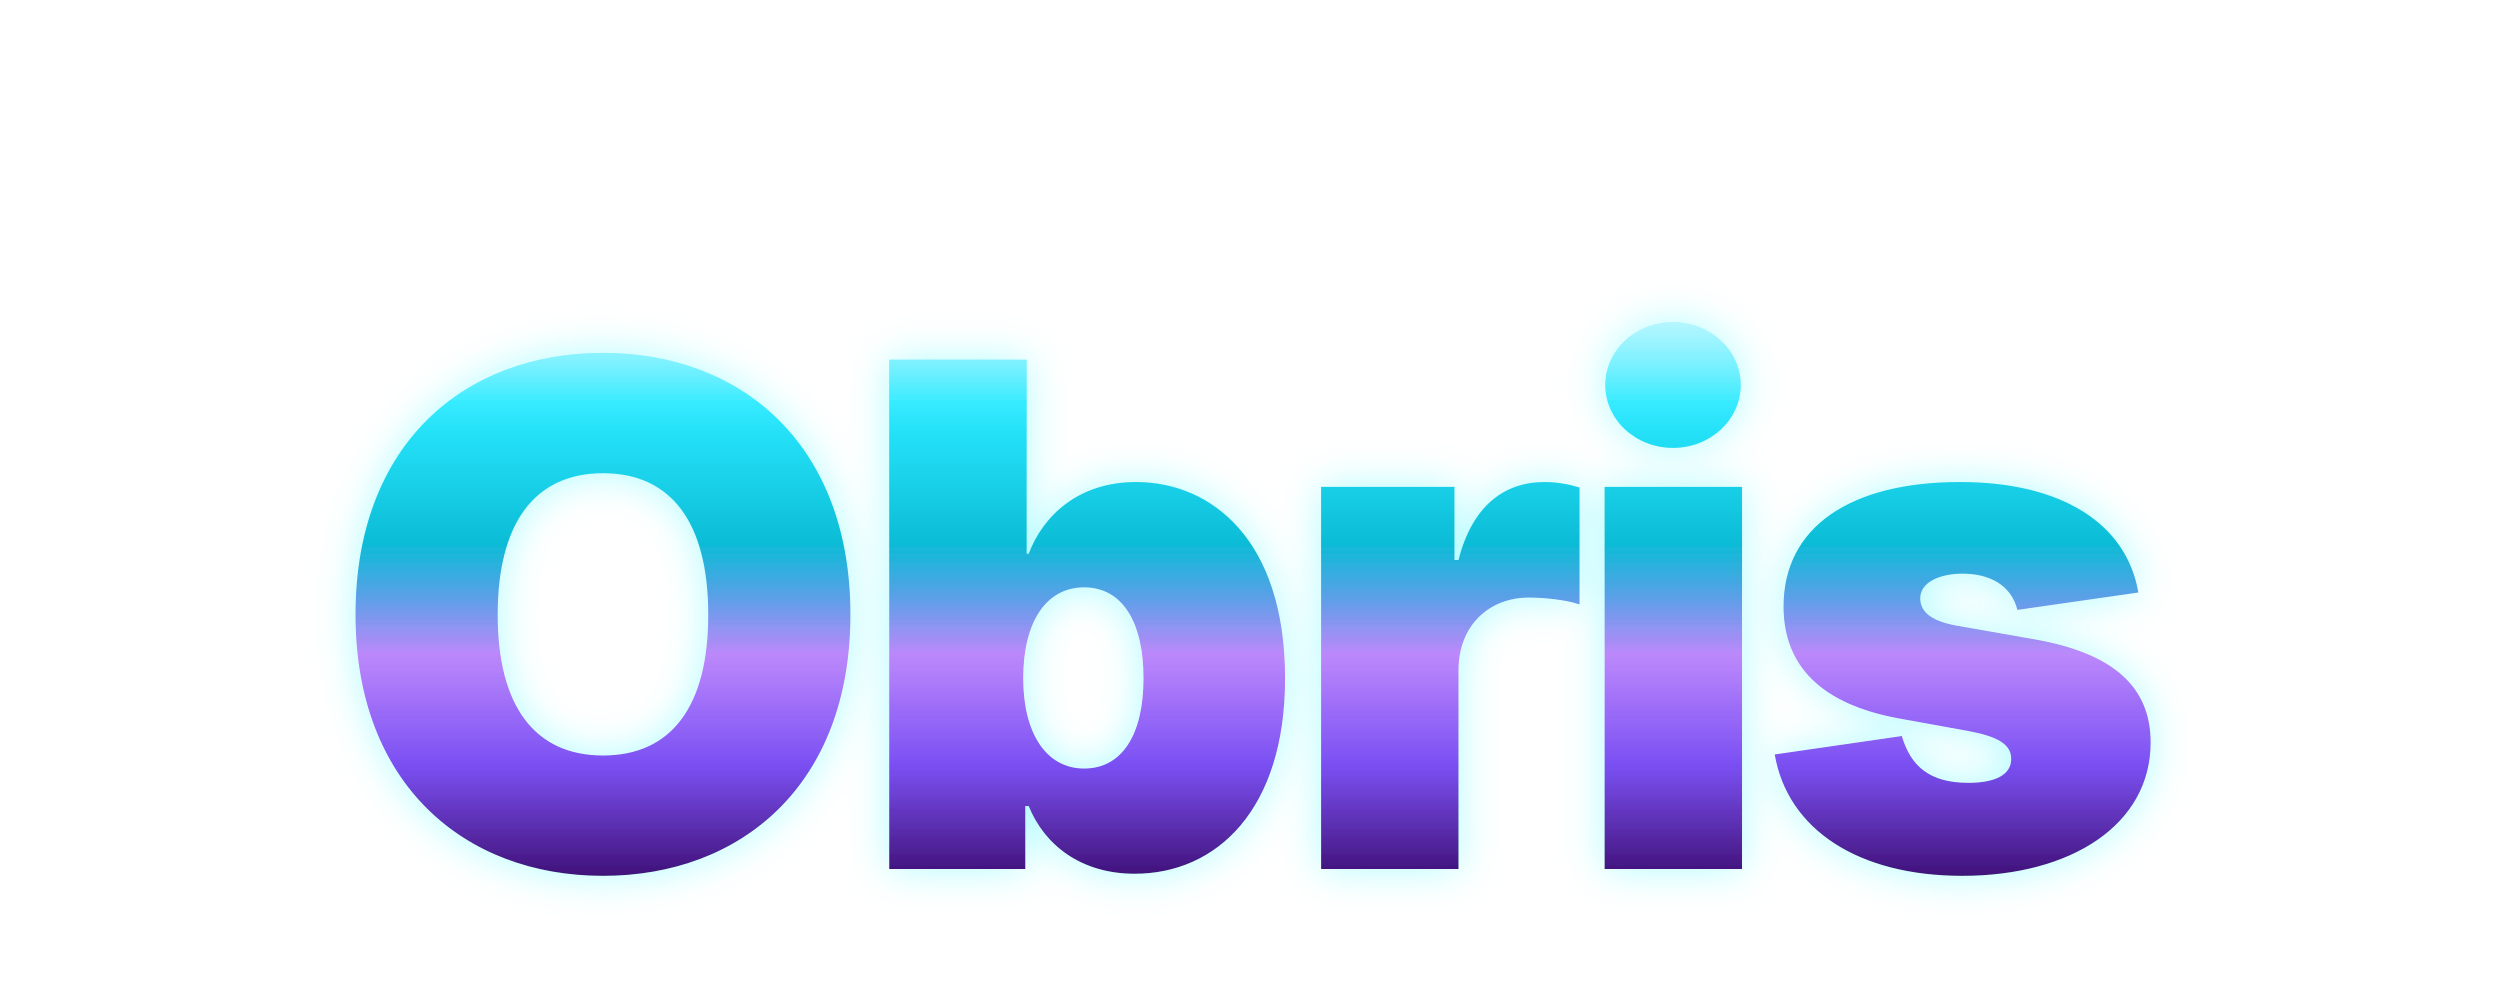
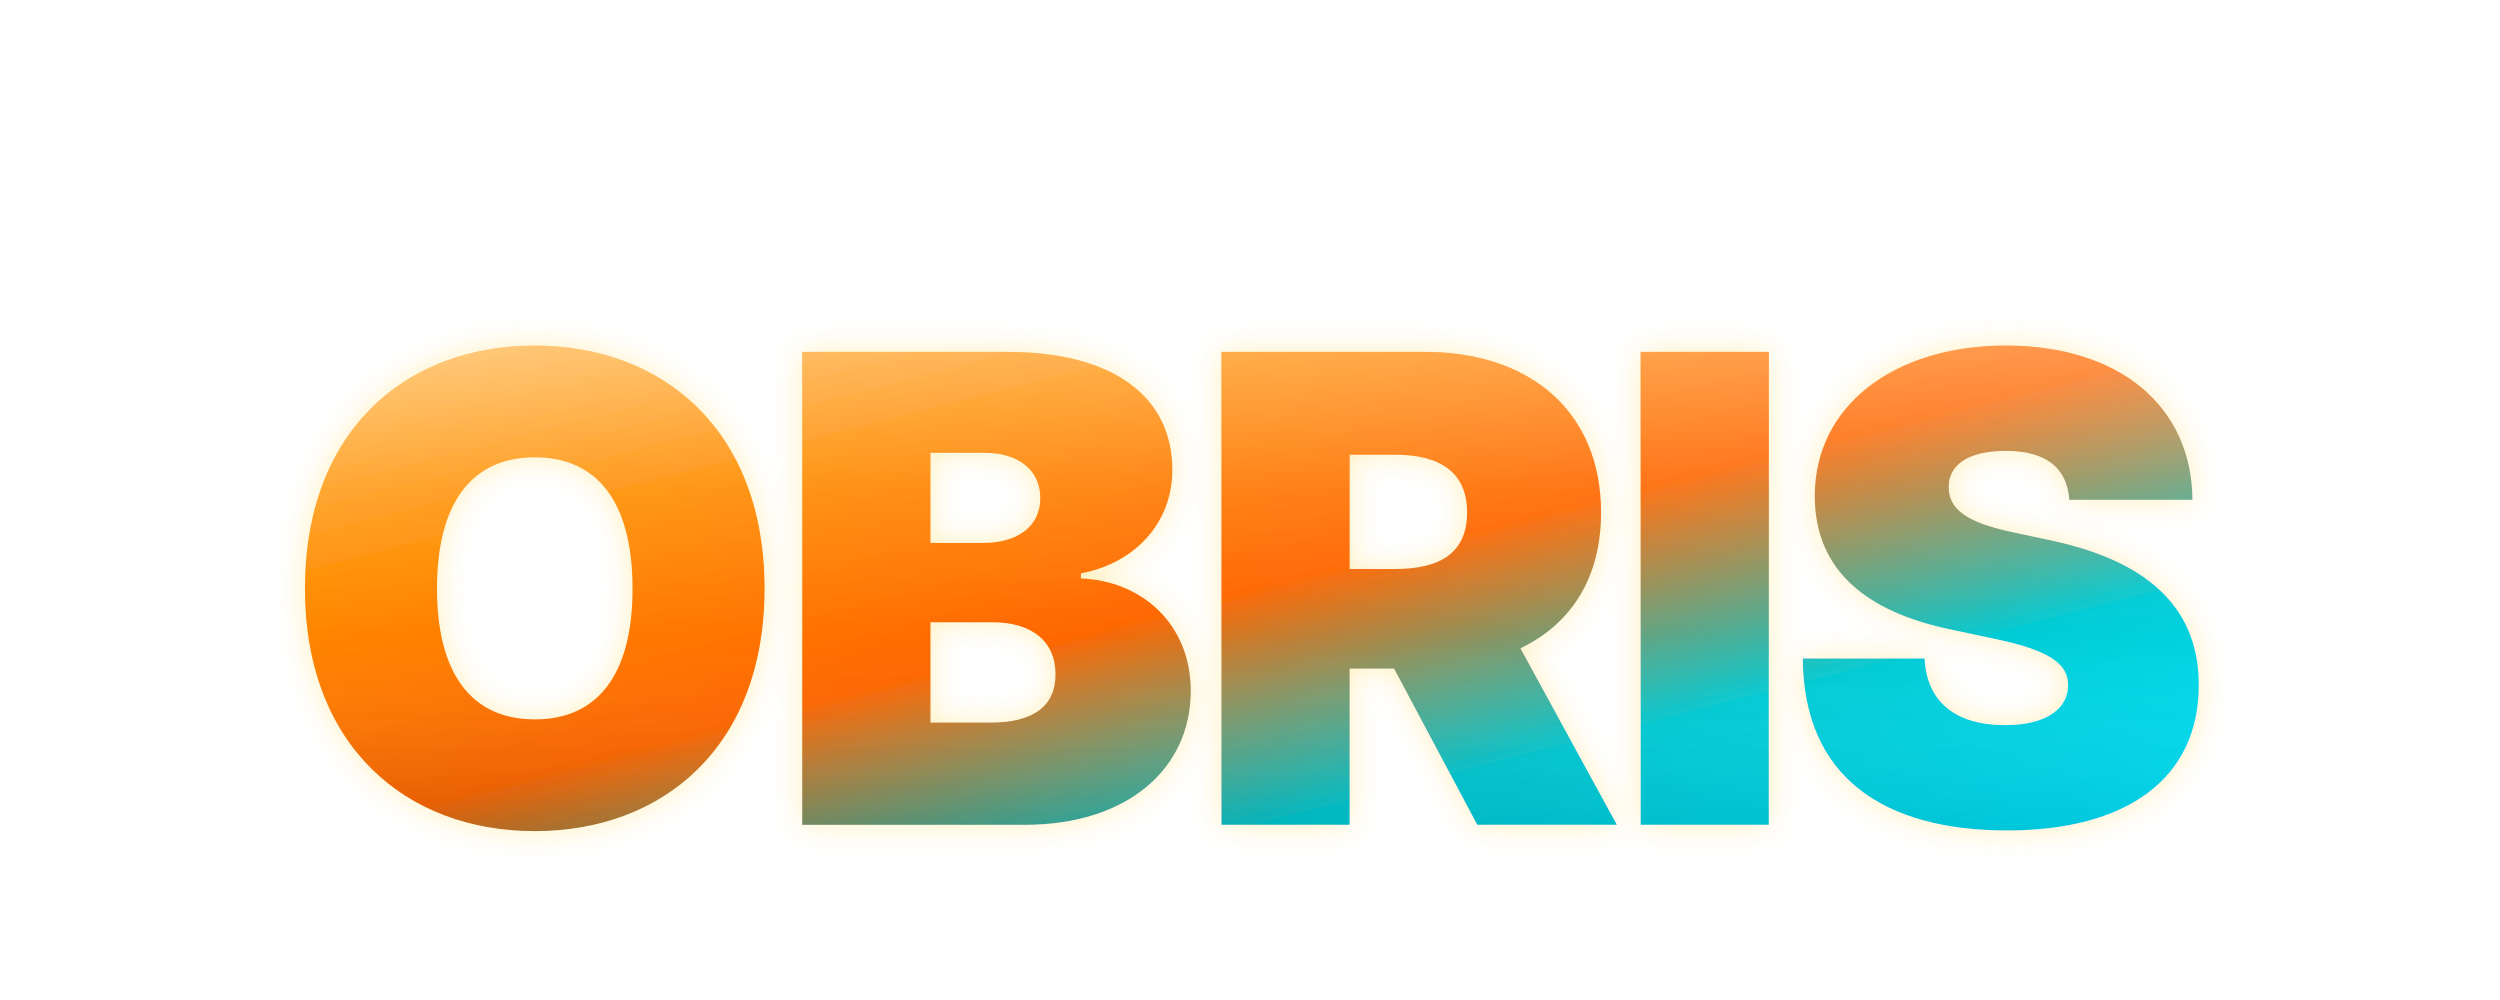
<svg xmlns="http://www.w3.org/2000/svg" width="500" height="200" viewBox="0 0 500 200" fill="none">
  <defs>
-     <linearGradient id="obrisGrad" x1="0%" y1="0%" x2="0%" y2="100%">
-       <stop offset="0%" stop-color="#80F0FF" />
-       <stop offset="15%" stop-color="#00E5FF" />
-       <stop offset="40%" stop-color="#00B8D4" />
-       <stop offset="60%" stop-color="#BB86FC" />
-       <stop offset="80%" stop-color="#7C4DFF" />
-       <stop offset="100%" stop-color="#4A148C" />
+     <linearGradient id="obrisGrad" x1="0%" y1="0%" x2="100%" y2="100%">
+       <stop offset="0%" stop-color="#FFB84D" />
+       <stop offset="25%" stop-color="#FF8C00" />
+       <stop offset="50%" stop-color="#FF6600" />
+       <stop offset="75%" stop-color="#00CCD6" />
+       <stop offset="100%" stop-color="#00E5FF" />
    </linearGradient>
    <linearGradient id="obrisShine" x1="0%" y1="0%" x2="0%" y2="100%">
-       <stop offset="0%" stop-color="#FFFFFF" stop-opacity="0.6" />
-       <stop offset="20%" stop-color="#FFFFFF" stop-opacity="0.2" />
-       <stop offset="50%" stop-color="#FFFFFF" stop-opacity="0" />
+       <stop offset="0%" stop-color="#FFFFFF" stop-opacity="0.5" />
+       <stop offset="30%" stop-color="#FFFFFF" stop-opacity="0.15" />
+       <stop offset="60%" stop-color="#FFFFFF" stop-opacity="0" />
      <stop offset="100%" stop-color="#000000" stop-opacity="0.2" />
    </linearGradient>
    <filter id="glow">
-       <feGaussianBlur in="SourceGraphic" stdDeviation="4" result="blur" />
-       <feColorMatrix in="blur" type="matrix" values="0 0 0 0 0  0 0 0 0 0.9  0 0 0 0 1  0 0 0 0.3 0" result="colored" />
+       <feGaussianBlur in="SourceGraphic" stdDeviation="3" result="blur" />
+       <feColorMatrix in="blur" type="matrix" values="0 0 0 0 1  0 0 0 0 0.55  0 0 0 0 0  0 0 0 0.25 0" result="colored" />
      <feMerge>
        <feMergeNode in="colored" />
        <feMergeNode in="SourceGraphic" />
      </feMerge>
    </filter>
  </defs>
-   <text x="250" y="120" font-family="'Inter', Arial Black, sans-serif" font-size="140" font-weight="900" fill="url(#obrisGrad)" text-anchor="middle" dominant-baseline="middle" letter-spacing="-4px" filter="url(#glow)">Obris</text>
-   <text x="250" y="120" font-family="'Inter', Arial Black, sans-serif" font-size="140" font-weight="900" fill="url(#obrisShine)" text-anchor="middle" dominant-baseline="middle" letter-spacing="-4px" opacity="0.7">Obris</text>
+   <text x="250" y="115" font-family="'Inter', Arial Black, sans-serif" font-size="130" font-weight="900" fill="url(#obrisGrad)" text-anchor="middle" dominant-baseline="middle" letter-spacing="-3px" filter="url(#glow)">OBRIS</text>
+   <text x="250" y="115" font-family="'Inter', Arial Black, sans-serif" font-size="130" font-weight="900" fill="url(#obrisShine)" text-anchor="middle" dominant-baseline="middle" letter-spacing="-3px" opacity="0.6">OBRIS</text>
</svg>
